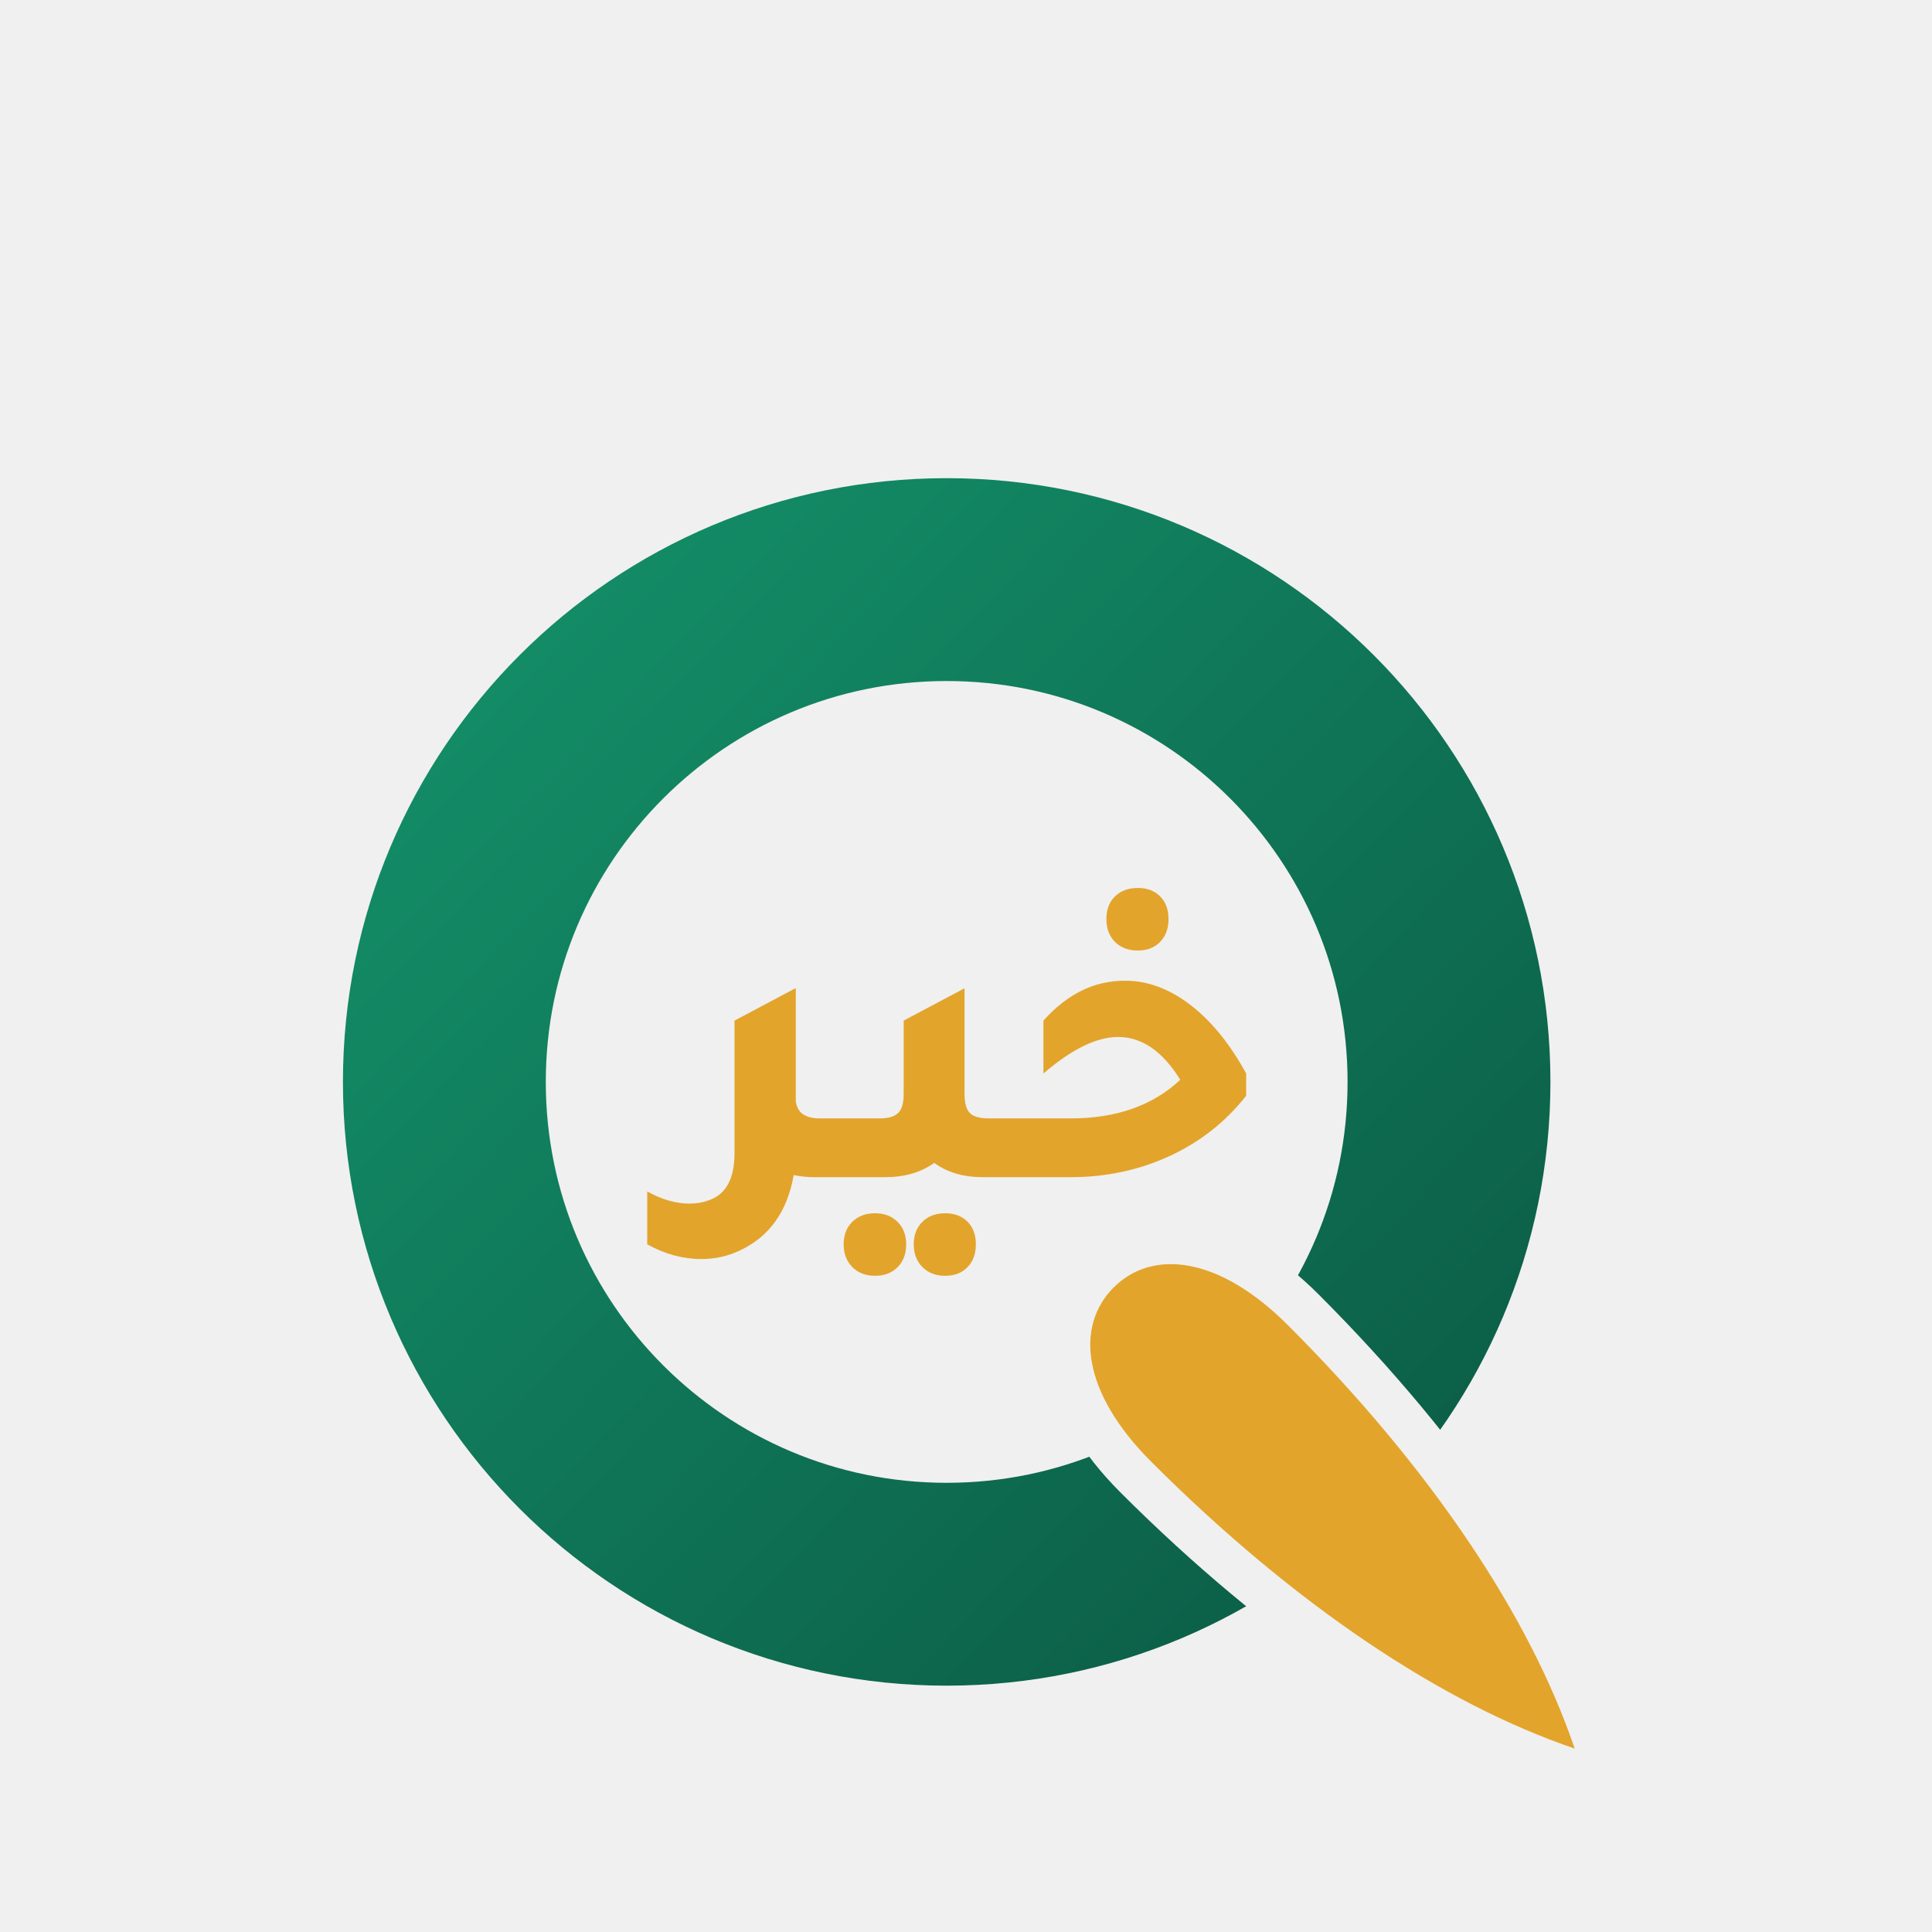
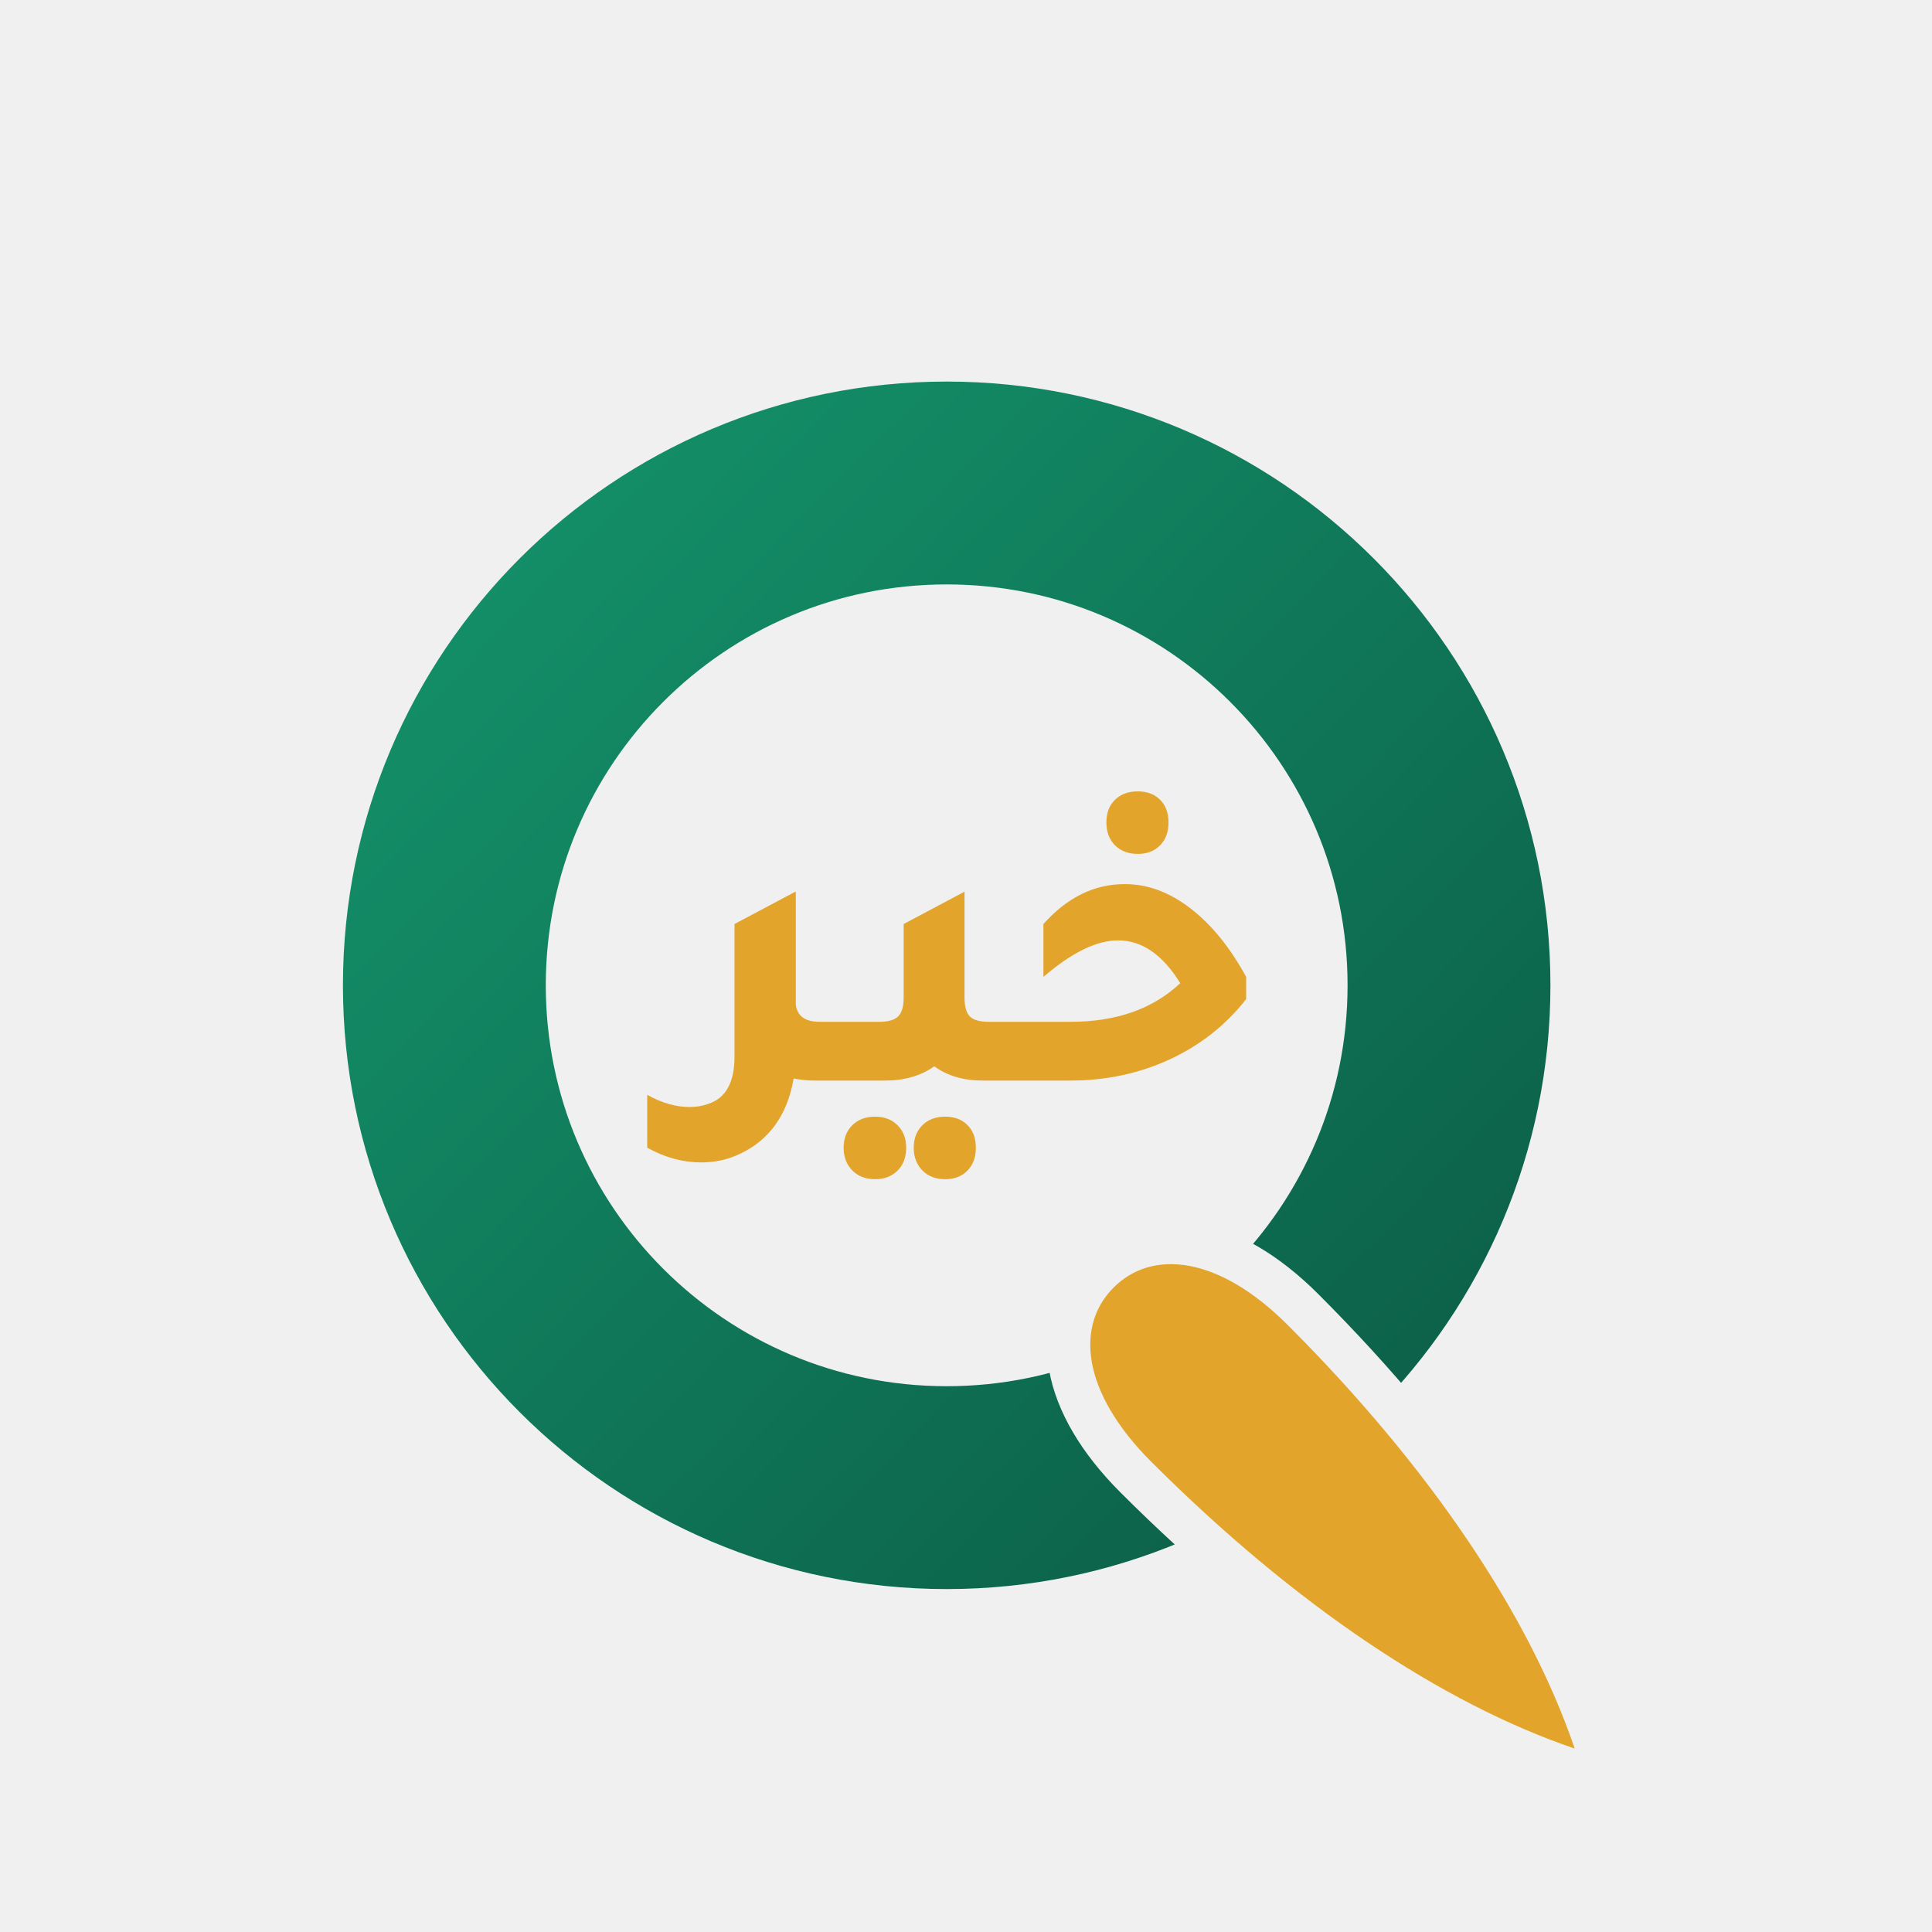
<svg xmlns="http://www.w3.org/2000/svg" viewBox="0 0 200 200" width="200" height="200" role="img">
  <defs>
    <linearGradient id="gc1" x1="24" y1="40" x2="168" y2="180" gradientUnits="userSpaceOnUse">
      <stop offset="0" stop-color="#159A6F" />
      <stop offset="1" stop-color="#0A5440" />
    </linearGradient>
    <mask id="mc1" maskUnits="userSpaceOnUse" x="-20" y="-20" width="240" height="240">
      <rect x="-20" y="-20" width="240" height="240" fill="#fff" />
      <g transform="matrix(0.70711 0.70711 0.70711 -0.70711 124 140)">
        <path d="M58,0 C45,6.4 27,10 6,10 C-4.2,10 -9.5,5.6 -9.5,0 C-9.5,-5.6 -4.2,-10 6,-10 C27,-10 45,-6.4 58,0 Z" fill="#000" stroke="#000" stroke-width="9" stroke-linejoin="round" />
      </g>
    </mask>
  </defs>
  <g transform="translate(-2 0)">
-     <circle cx="100" cy="112" r="52" fill="none" stroke="url(#gc1)" stroke-width="21" mask="url(#mc1)" />
-     <g transform="translate(71.91 121.86) scale(0.4345)">
+     <circle cx="100" cy="102" r="52" fill="none" stroke="url(#gc1)" stroke-width="21" mask="url(#mc1)" />
+     <g transform="translate(71.91 111.86) scale(0.4345)">
      <path d="M34.40 -14.00H44.20V0.00H33.00Q30.70 0.00 28.20 -0.50Q25.90 12.60 15.30 17.50Q11.10 19.50 6.20 19.50Q-0.40 19.50 -6.70 16.00V3.40Q-1.50 6.30 3.40 6.30Q5.90 6.30 8.00 5.50Q14.10 3.40 14.10 -5.70V-37.30L28.60 -45.00V-44.90L28.70 -45.00V-18.10Q29.20 -14.00 34.40 -14.00Z M74.70 -14.00H84.40V0.00H73.30Q66.30 0.00 61.70 -3.40Q56.90 0.00 50.00 0.00H38.80V-14.00H48.60Q51.80 -14.00 53.10 -15.30Q54.40 -16.60 54.40 -19.80V-37.30L68.90 -45.00V-19.80Q68.90 -16.60 70.15 -15.30Q71.40 -14.00 74.70 -14.00ZM47.60 8.60Q50.90 8.60 52.95 10.65Q55.00 12.70 55.00 16.00Q55.00 19.40 52.95 21.45Q50.90 23.50 47.60 23.50Q44.20 23.50 42.15 21.40Q40.10 19.30 40.10 16.00Q40.10 12.70 42.15 10.65Q44.20 8.60 47.60 8.60ZM64.30 8.60Q67.60 8.60 69.60 10.60Q71.60 12.60 71.60 16.00Q71.60 19.40 69.60 21.45Q67.60 23.50 64.30 23.50Q60.90 23.50 58.85 21.40Q56.80 19.30 56.80 16.00Q56.80 12.70 58.85 10.65Q60.90 8.60 64.30 8.60Z M110.20 -54.00Q106.80 -54.00 104.75 -56.05Q102.70 -58.10 102.70 -61.50Q102.70 -64.90 104.75 -66.90Q106.80 -68.90 110.20 -68.90Q113.50 -68.90 115.50 -66.90Q117.50 -64.90 117.50 -61.50Q117.50 -58.10 115.50 -56.05Q113.50 -54.00 110.20 -54.00ZM79.10 0.00V-14.00H94.20Q110.50 -14.00 120.30 -23.20Q114.00 -33.40 105.50 -33.40Q97.80 -33.40 87.70 -24.70V-37.30Q96.20 -46.80 107.00 -46.80H107.20Q115.20 -46.80 122.70 -41.05Q130.20 -35.30 136.00 -24.70V-19.40Q128.70 -10.10 117.80 -5.05Q106.90 0.00 94.10 0.00Z" fill="#E3A42B" />
    </g>
    <g transform="matrix(0.70711 0.70711 0.70711 -0.70711 124 140)">
      <path d="M58,0 C45,6.4 27,10 6,10 C-4.2,10 -9.5,5.6 -9.5,0 C-9.5,-5.6 -4.2,-10 6,-10 C27,-10 45,-6.4 58,0 Z" fill="#E3A42B" />
    </g>
  </g>
</svg>
